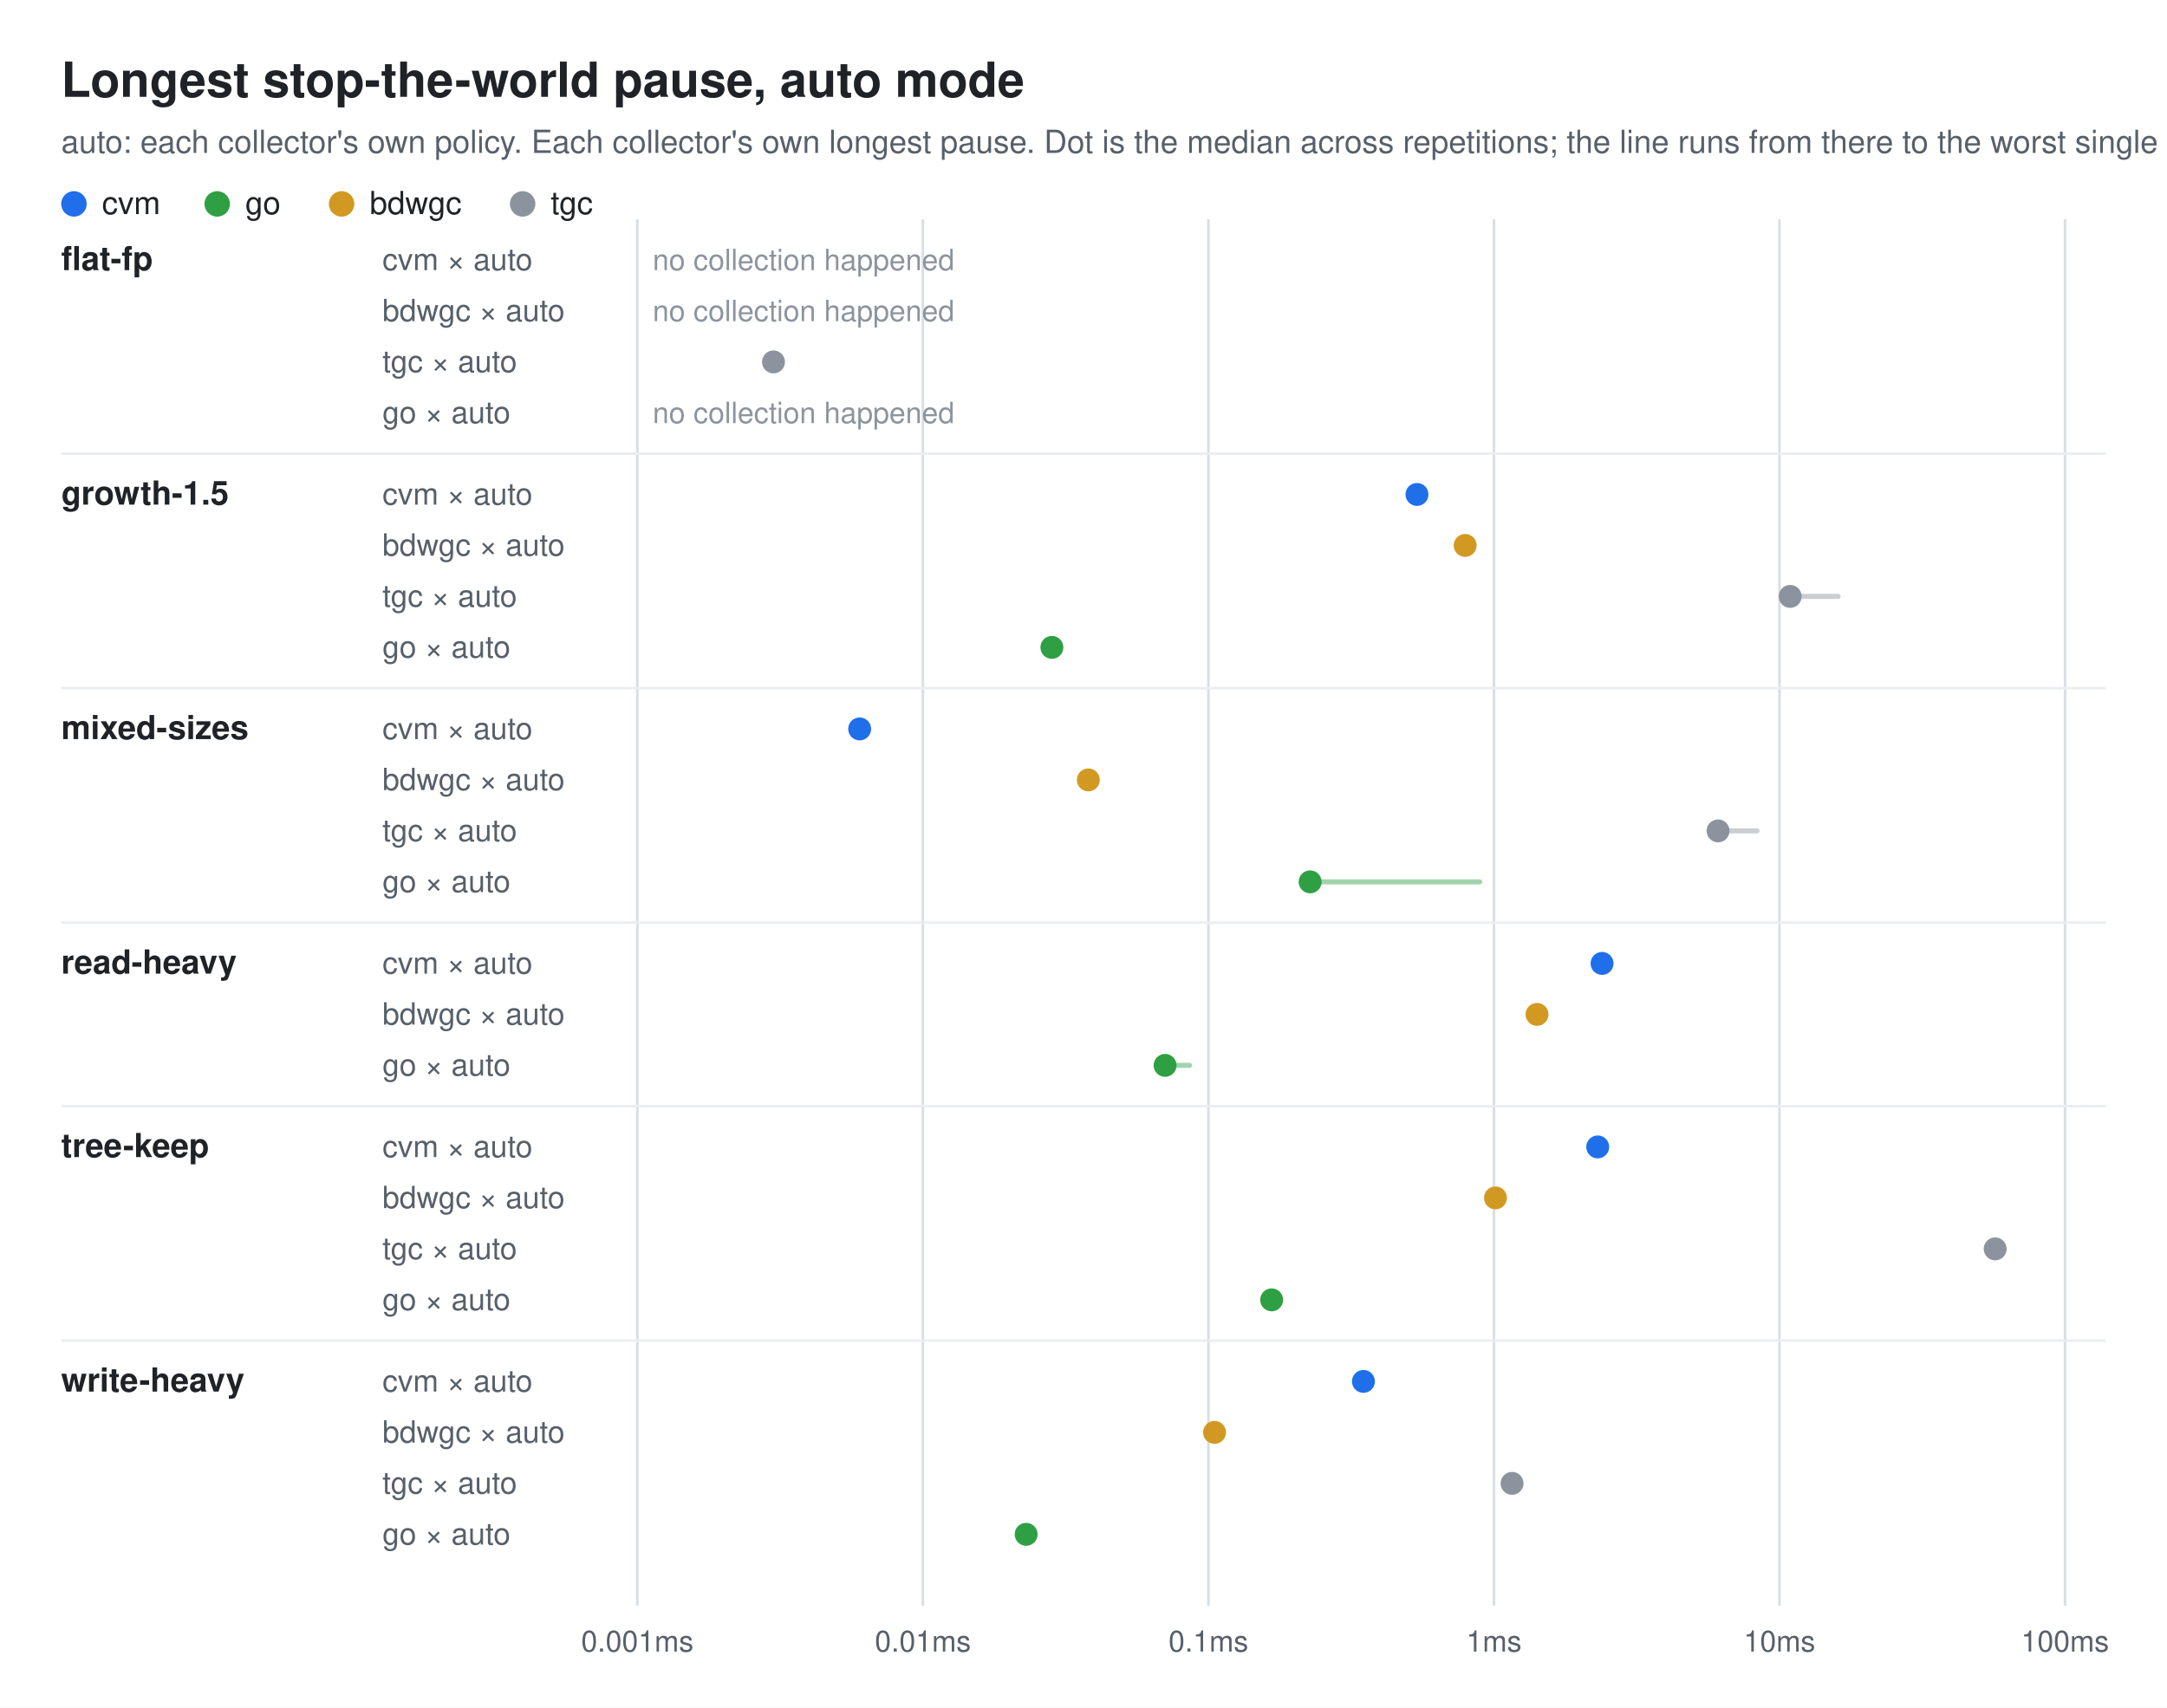
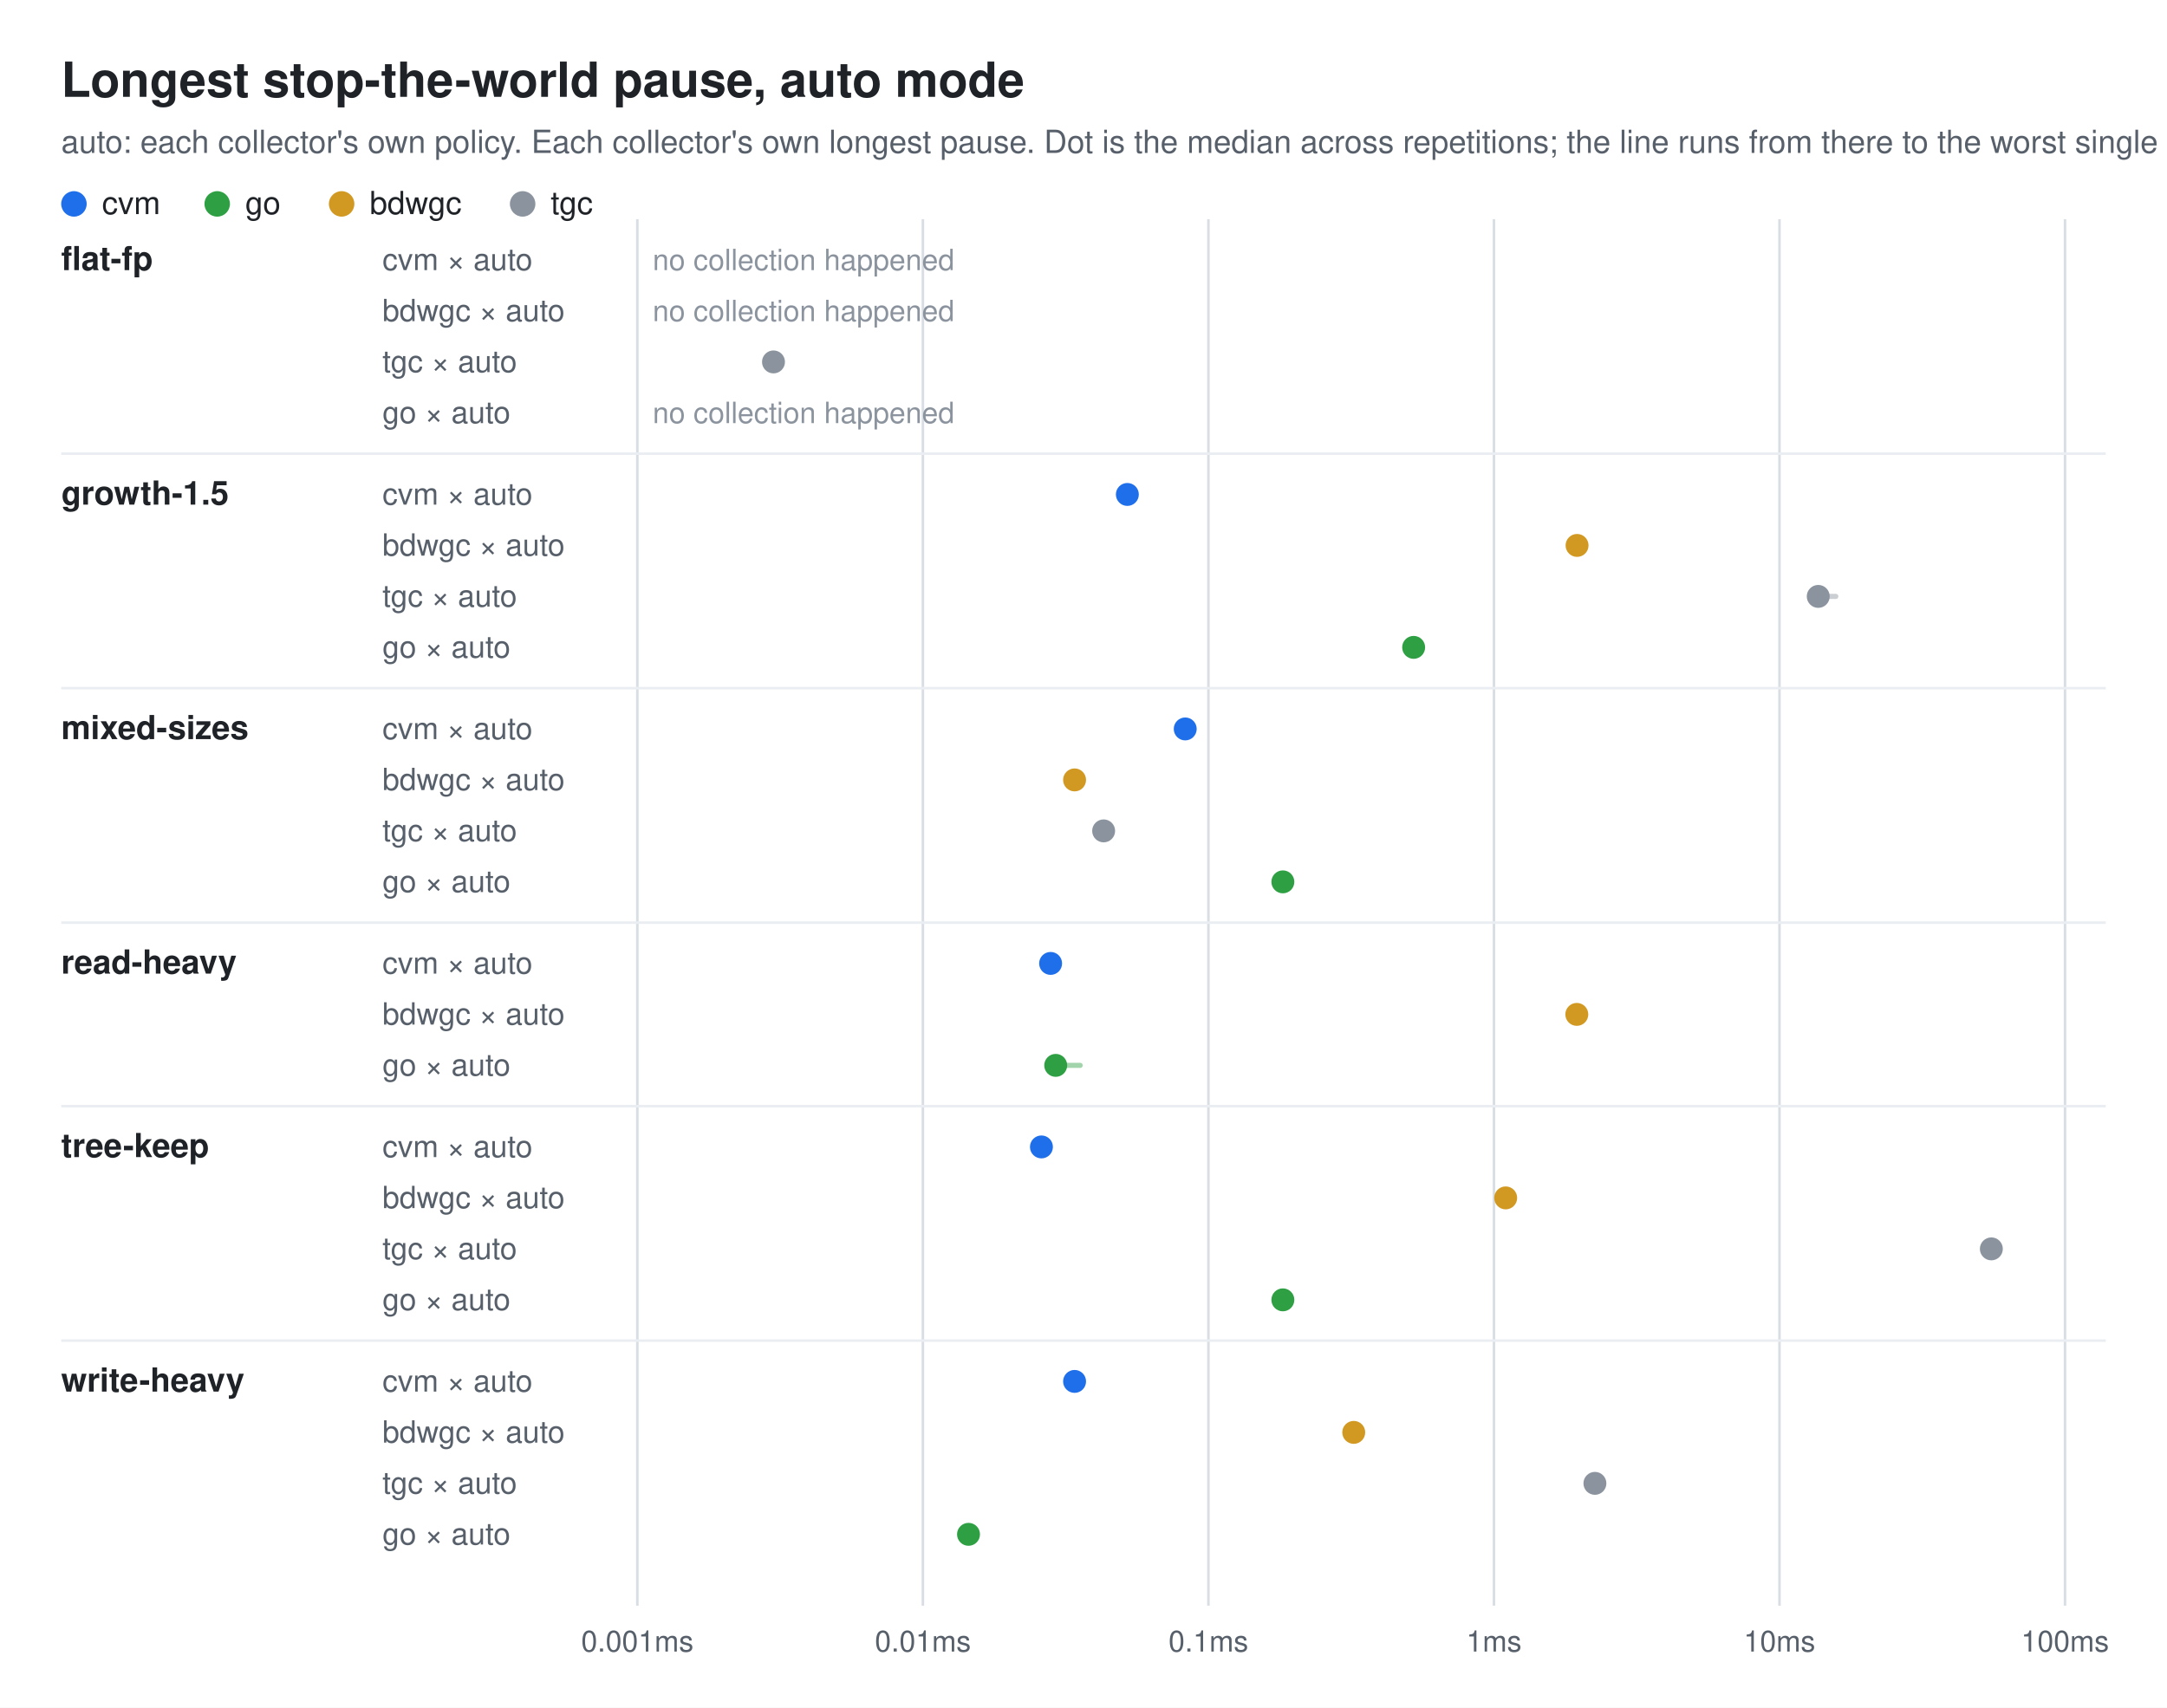
<svg xmlns="http://www.w3.org/2000/svg" width="850" height="670" viewBox="0 0 850 670" font-family="-apple-system, BlinkMacSystemFont, 'Segoe UI', Helvetica, Arial, sans-serif">
  <rect width="850" height="670" fill="#ffffff" />
  <text x="24" y="38" font-size="19" font-weight="600" fill="#1f2328">Longest stop-the-world pause, auto mode</text>
  <text x="24" y="60" font-size="12.5" fill="#57606a">auto: each collector's own policy. Each collector's own longest pause. Dot is the median across repetitions; the line runs from there to the worst single pause in the run — not a min-to-max spread, which the results do not record for this column. Log scale: this is the axis the four designs differ on most.</text>
  <circle cx="29" cy="80" r="5" fill="#1f6feb" />
  <text x="40" y="84" font-size="12.5" fill="#1f2328">cvm</text>
  <circle cx="85.2" cy="80" r="5" fill="#2ea043" />
  <text x="96.2" y="84" font-size="12.5" fill="#1f2328">go</text>
  <circle cx="134" cy="80" r="5" fill="#d29922" />
  <text x="145" y="84" font-size="12.5" fill="#1f2328">bdwgc</text>
  <circle cx="205" cy="80" r="5" fill="#8b949e" />
  <text x="216" y="84" font-size="12.5" fill="#1f2328">tgc</text>
  <line x1="250.0" y1="86" x2="250.0" y2="630.0" stroke="#d8dee4" stroke-width="1" />
  <text x="250.0" y="648" font-size="11.5" fill="#57606a" text-anchor="middle">0.001ms</text>
  <line x1="362.0" y1="86" x2="362.0" y2="630.0" stroke="#d8dee4" stroke-width="1" />
  <text x="362.0" y="648" font-size="11.5" fill="#57606a" text-anchor="middle">0.01ms</text>
  <line x1="474.0" y1="86" x2="474.0" y2="630.0" stroke="#d8dee4" stroke-width="1" />
  <text x="474.0" y="648" font-size="11.5" fill="#57606a" text-anchor="middle">0.1ms</text>
  <line x1="586.0" y1="86" x2="586.0" y2="630.0" stroke="#d8dee4" stroke-width="1" />
  <text x="586.0" y="648" font-size="11.5" fill="#57606a" text-anchor="middle">1ms</text>
  <line x1="698.0" y1="86" x2="698.0" y2="630.0" stroke="#d8dee4" stroke-width="1" />
  <text x="698.0" y="648" font-size="11.5" fill="#57606a" text-anchor="middle">10ms</text>
  <line x1="810.0" y1="86" x2="810.0" y2="630.0" stroke="#d8dee4" stroke-width="1" />
  <text x="810.0" y="648" font-size="11.5" fill="#57606a" text-anchor="middle">100ms</text>
  <text x="24" y="106.0" font-size="13" font-weight="600" fill="#1f2328">flat-fp</text>
  <text x="150" y="106.0" font-size="12" fill="#57606a">cvm × auto</text>
  <text x="256.0" y="106.0" font-size="11.5" fill="#8b949e">no collection happened</text>
  <text x="150" y="126.0" font-size="12" fill="#57606a">bdwgc × auto</text>
  <text x="256.0" y="126.0" font-size="11.5" fill="#8b949e">no collection happened</text>
  <text x="150" y="146.0" font-size="12" fill="#57606a">tgc × auto</text>
  <circle cx="303.4" cy="142.0" r="4.5" fill="#8b949e" />
  <text x="150" y="166.0" font-size="12" fill="#57606a">go × auto</text>
  <text x="256.0" y="166.0" font-size="11.5" fill="#8b949e">no collection happened</text>
  <line x1="24" y1="178.0" x2="826.0" y2="178.0" stroke="#eaeef2" stroke-width="1" />
  <text x="24" y="198.0" font-size="13" font-weight="600" fill="#1f2328">growth-1.5</text>
  <text x="150" y="198.0" font-size="12" fill="#57606a">cvm × auto</text>
-   <circle cx="555.8" cy="194.0" r="4.5" fill="#1f6feb" />
+   <circle cx="442.2" cy="194.0" r="4.5" fill="#1f6feb" />
  <text x="150" y="218.0" font-size="12" fill="#57606a">bdwgc × auto</text>
-   <circle cx="574.7" cy="214.0" r="4.5" fill="#d29922" />
+   <circle cx="618.6" cy="214.0" r="4.5" fill="#d29922" />
  <text x="150" y="238.0" font-size="12" fill="#57606a">tgc × auto</text>
-   <line x1="702.2" y1="234.0" x2="721.0" y2="234.0" stroke="#8b949e" stroke-width="2" stroke-linecap="round" opacity="0.45" />
-   <circle cx="702.2" cy="234.0" r="4.5" fill="#8b949e" />
+   <line x1="713.2" y1="234.0" x2="720.1" y2="234.0" stroke="#8b949e" stroke-width="2" stroke-linecap="round" opacity="0.45" />
+   <circle cx="713.2" cy="234.0" r="4.5" fill="#8b949e" />
  <text x="150" y="258.0" font-size="12" fill="#57606a">go × auto</text>
-   <circle cx="412.6" cy="254.0" r="4.5" fill="#2ea043" />
+   <circle cx="554.5" cy="254.0" r="4.5" fill="#2ea043" />
  <line x1="24" y1="270.0" x2="826.0" y2="270.0" stroke="#eaeef2" stroke-width="1" />
  <text x="24" y="290.0" font-size="13" font-weight="600" fill="#1f2328">mixed-sizes</text>
  <text x="150" y="290.0" font-size="12" fill="#57606a">cvm × auto</text>
-   <circle cx="337.2" cy="286.0" r="4.5" fill="#1f6feb" />
+   <circle cx="464.9" cy="286.0" r="4.5" fill="#1f6feb" />
  <text x="150" y="310.0" font-size="12" fill="#57606a">bdwgc × auto</text>
-   <circle cx="426.9" cy="306.0" r="4.5" fill="#d29922" />
+   <line x1="421.5" y1="306.0" x2="424.3" y2="306.0" stroke="#d29922" stroke-width="2" stroke-linecap="round" opacity="0.45" />
+   <circle cx="421.5" cy="306.0" r="4.5" fill="#d29922" />
  <text x="150" y="330.0" font-size="12" fill="#57606a">tgc × auto</text>
-   <line x1="673.9" y1="326.0" x2="689.2" y2="326.0" stroke="#8b949e" stroke-width="2" stroke-linecap="round" opacity="0.45" />
-   <circle cx="673.9" cy="326.0" r="4.5" fill="#8b949e" />
+   <circle cx="432.9" cy="326.0" r="4.5" fill="#8b949e" />
  <text x="150" y="350.0" font-size="12" fill="#57606a">go × auto</text>
-   <line x1="513.9" y1="346.0" x2="580.4" y2="346.0" stroke="#2ea043" stroke-width="2" stroke-linecap="round" opacity="0.45" />
-   <circle cx="513.9" cy="346.0" r="4.5" fill="#2ea043" />
+   <line x1="503.2" y1="346.0" x2="505.6" y2="346.0" stroke="#2ea043" stroke-width="2" stroke-linecap="round" opacity="0.45" />
+   <circle cx="503.2" cy="346.0" r="4.5" fill="#2ea043" />
  <line x1="24" y1="362.0" x2="826.0" y2="362.0" stroke="#eaeef2" stroke-width="1" />
  <text x="24" y="382.0" font-size="13" font-weight="600" fill="#1f2328">read-heavy</text>
  <text x="150" y="382.0" font-size="12" fill="#57606a">cvm × auto</text>
-   <circle cx="628.4" cy="378.0" r="4.5" fill="#1f6feb" />
+   <circle cx="412.1" cy="378.0" r="4.5" fill="#1f6feb" />
  <text x="150" y="402.0" font-size="12" fill="#57606a">bdwgc × auto</text>
-   <circle cx="602.9" cy="398.0" r="4.5" fill="#d29922" />
+   <circle cx="618.5" cy="398.0" r="4.5" fill="#d29922" />
  <text x="150" y="422.0" font-size="12" fill="#57606a">go × auto</text>
-   <line x1="457.0" y1="418.0" x2="466.6" y2="418.0" stroke="#2ea043" stroke-width="2" stroke-linecap="round" opacity="0.45" />
-   <circle cx="457.0" cy="418.0" r="4.5" fill="#2ea043" />
+   <line x1="414.1" y1="418.0" x2="423.7" y2="418.0" stroke="#2ea043" stroke-width="2" stroke-linecap="round" opacity="0.45" />
+   <circle cx="414.1" cy="418.0" r="4.5" fill="#2ea043" />
  <line x1="24" y1="434.0" x2="826.0" y2="434.0" stroke="#eaeef2" stroke-width="1" />
  <text x="24" y="454.0" font-size="13" font-weight="600" fill="#1f2328">tree-keep</text>
  <text x="150" y="454.0" font-size="12" fill="#57606a">cvm × auto</text>
-   <circle cx="626.7" cy="450.0" r="4.5" fill="#1f6feb" />
+   <circle cx="408.5" cy="450.0" r="4.5" fill="#1f6feb" />
  <text x="150" y="474.0" font-size="12" fill="#57606a">bdwgc × auto</text>
-   <circle cx="586.6" cy="470.0" r="4.5" fill="#d29922" />
+   <circle cx="590.6" cy="470.0" r="4.5" fill="#d29922" />
  <text x="150" y="494.0" font-size="12" fill="#57606a">tgc × auto</text>
-   <circle cx="782.6" cy="490.0" r="4.5" fill="#8b949e" />
+   <circle cx="781.1" cy="490.0" r="4.5" fill="#8b949e" />
  <text x="150" y="514.0" font-size="12" fill="#57606a">go × auto</text>
-   <circle cx="498.8" cy="510.0" r="4.5" fill="#2ea043" />
+   <circle cx="503.2" cy="510.0" r="4.5" fill="#2ea043" />
  <line x1="24" y1="526.0" x2="826.0" y2="526.0" stroke="#eaeef2" stroke-width="1" />
  <text x="24" y="546.0" font-size="13" font-weight="600" fill="#1f2328">write-heavy</text>
  <text x="150" y="546.0" font-size="12" fill="#57606a">cvm × auto</text>
-   <circle cx="534.8" cy="542.0" r="4.5" fill="#1f6feb" />
+   <circle cx="421.5" cy="542.0" r="4.5" fill="#1f6feb" />
  <text x="150" y="566.0" font-size="12" fill="#57606a">bdwgc × auto</text>
-   <circle cx="476.4" cy="562.0" r="4.5" fill="#d29922" />
+   <circle cx="531.0" cy="562.0" r="4.5" fill="#d29922" />
  <text x="150" y="586.0" font-size="12" fill="#57606a">tgc × auto</text>
-   <circle cx="593.1" cy="582.0" r="4.5" fill="#8b949e" />
+   <circle cx="625.6" cy="582.0" r="4.5" fill="#8b949e" />
  <text x="150" y="606.0" font-size="12" fill="#57606a">go × auto</text>
-   <circle cx="402.5" cy="602.0" r="4.5" fill="#2ea043" />
+   <circle cx="379.9" cy="602.0" r="4.5" fill="#2ea043" />
</svg>
